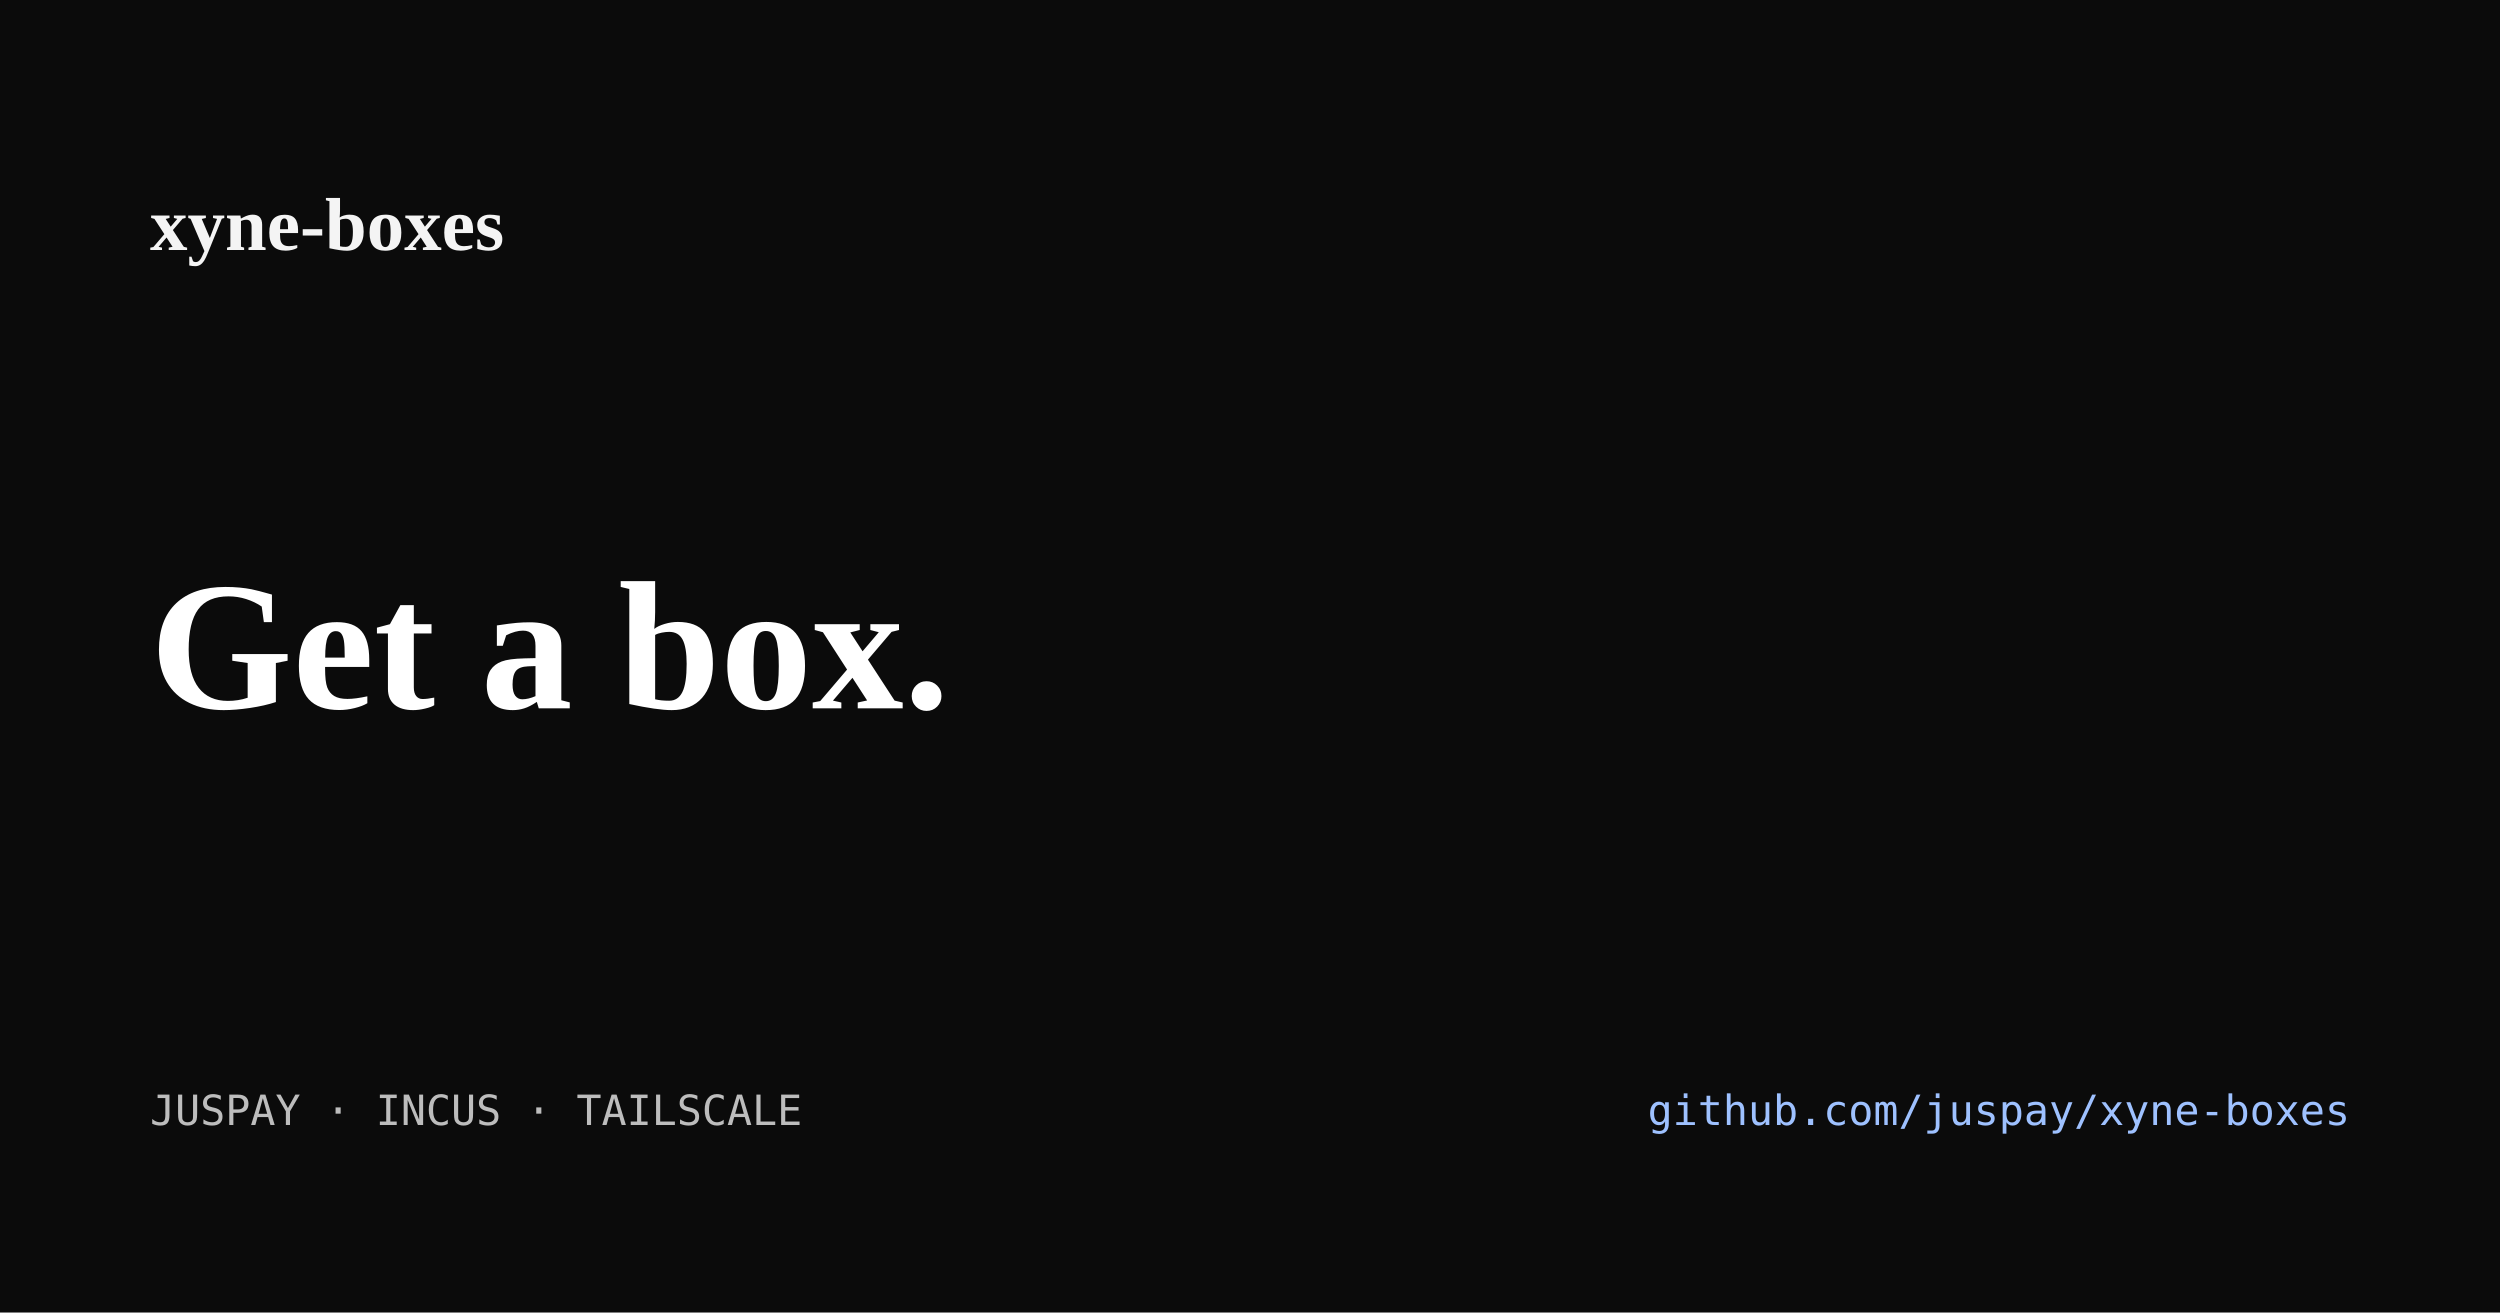
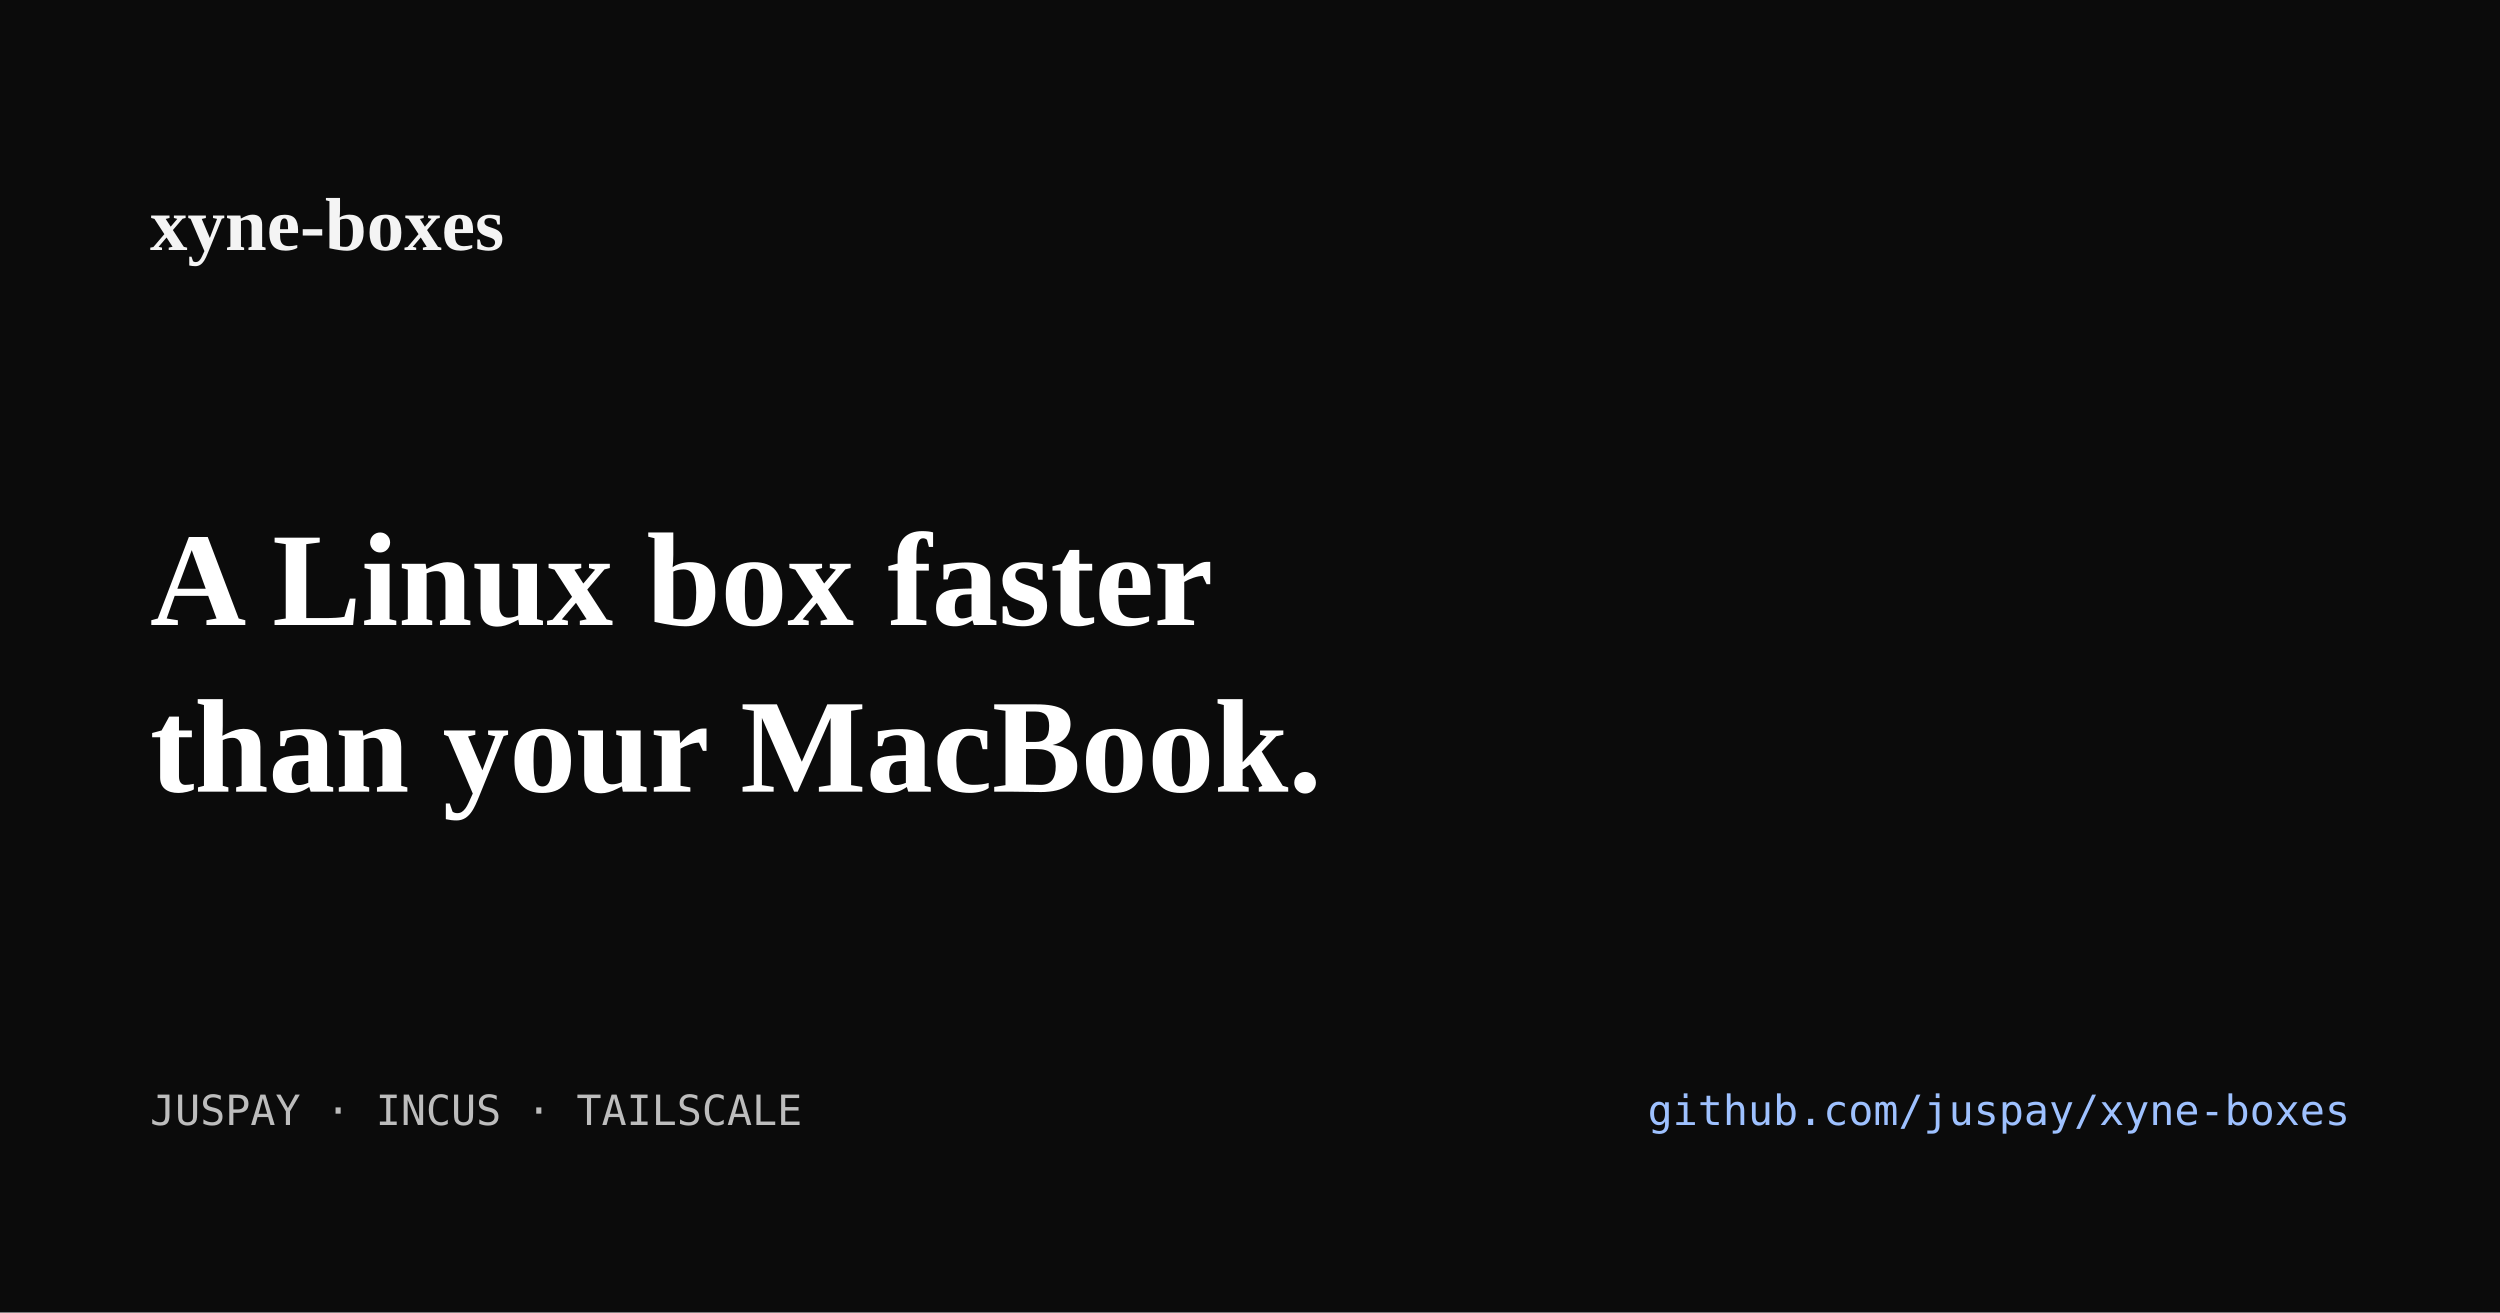
- <svg xmlns="http://www.w3.org/2000/svg" viewBox="0 0 1200 630" width="1200" height="630" role="img" aria-label="xyne-boxes — get a box">
+ <svg xmlns="http://www.w3.org/2000/svg" viewBox="0 0 1200 630" width="1200" height="630" role="img" aria-label="xyne-boxes — a Linux box faster than your MacBook">
  <rect width="1200" height="630" fill="#0b0b0b" />
  <text x="72" y="120" font-family="Newsreader, Times New Roman, serif" font-size="36" font-weight="600" fill="#f4f4f4">xyne-boxes</text>
-   <text x="72" y="340" font-family="Newsreader, Times New Roman, serif" font-size="88" font-weight="600" fill="#ffffff">Get a box.</text>
+   <text x="72" y="300" font-family="Newsreader, Times New Roman, serif" font-size="64" font-weight="600" fill="#ffffff">A Linux box faster</text>
+   <text x="72" y="380" font-family="Newsreader, Times New Roman, serif" font-size="64" font-weight="600" fill="#ffffff">than your MacBook.</text>
  <text x="72" y="540" font-family="'IBM Plex Mono', ui-monospace, Menlo, monospace" font-size="20" fill="#bdbdbd">JUSPAY · INCUS · TAILSCALE</text>
  <text x="1128" y="540" text-anchor="end" font-family="'IBM Plex Mono', ui-monospace, Menlo, monospace" font-size="20" fill="#9ec1ff">github.com/juspay/xyne-boxes</text>
</svg>
